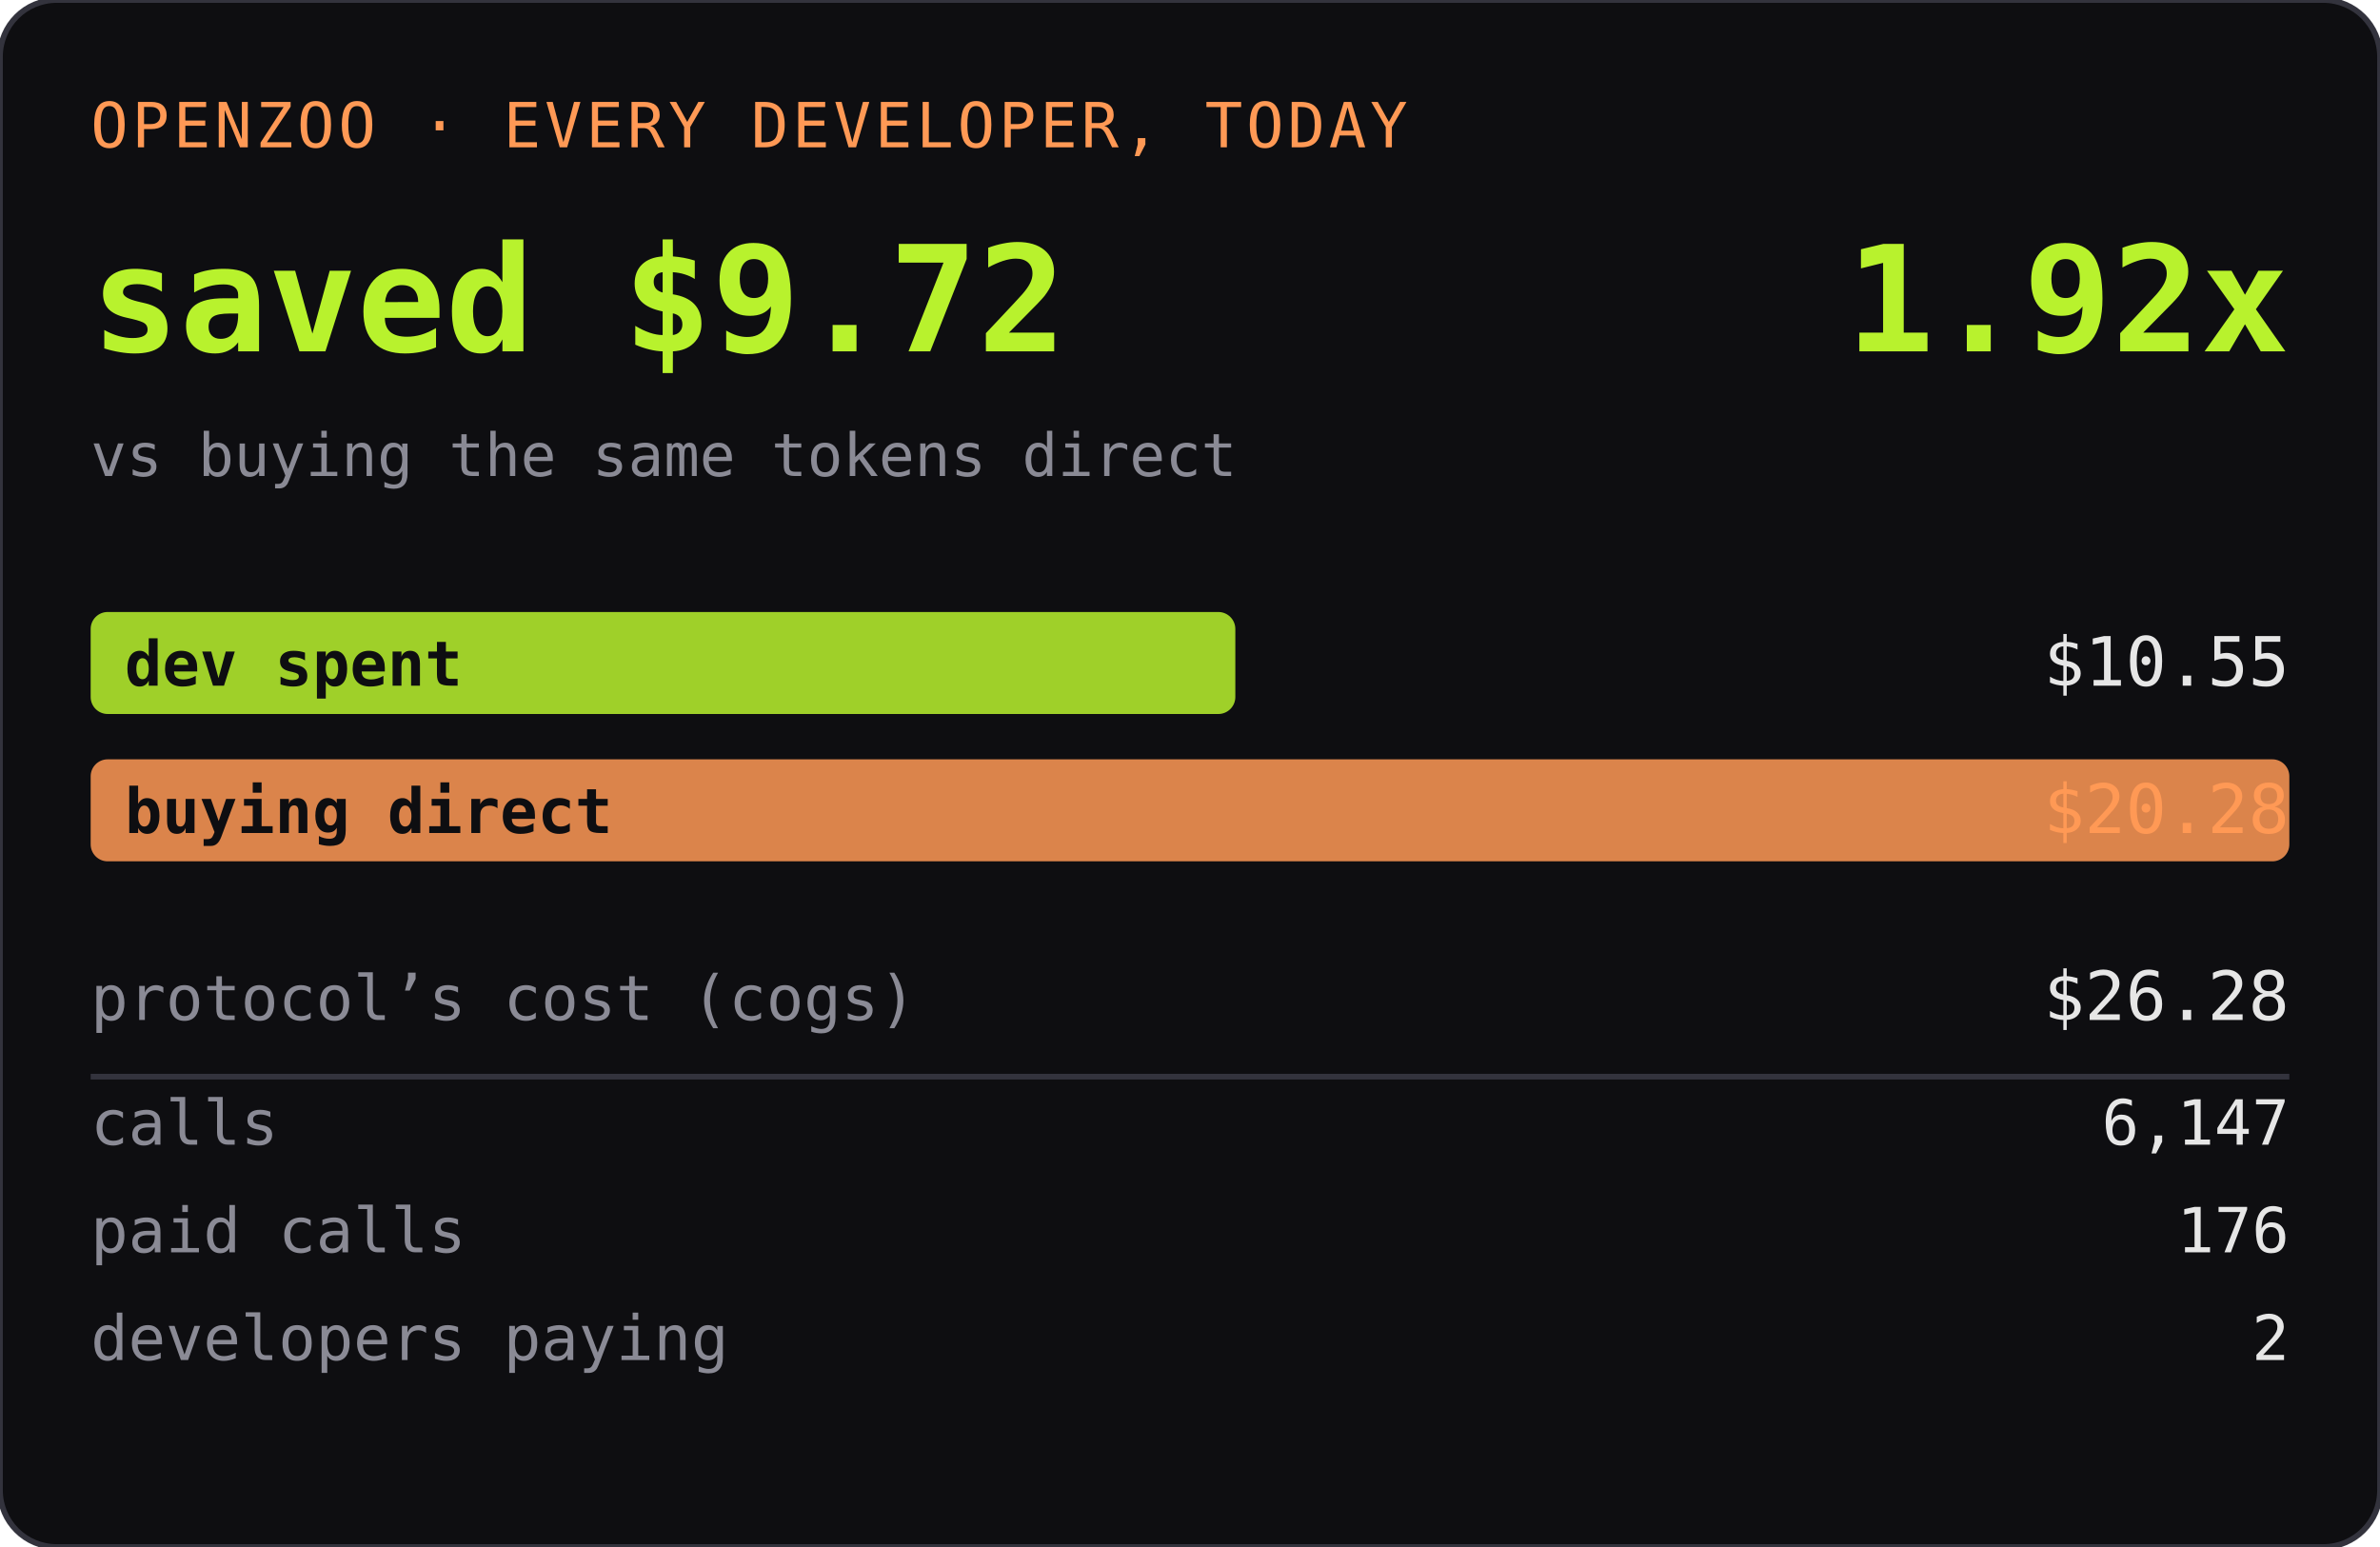
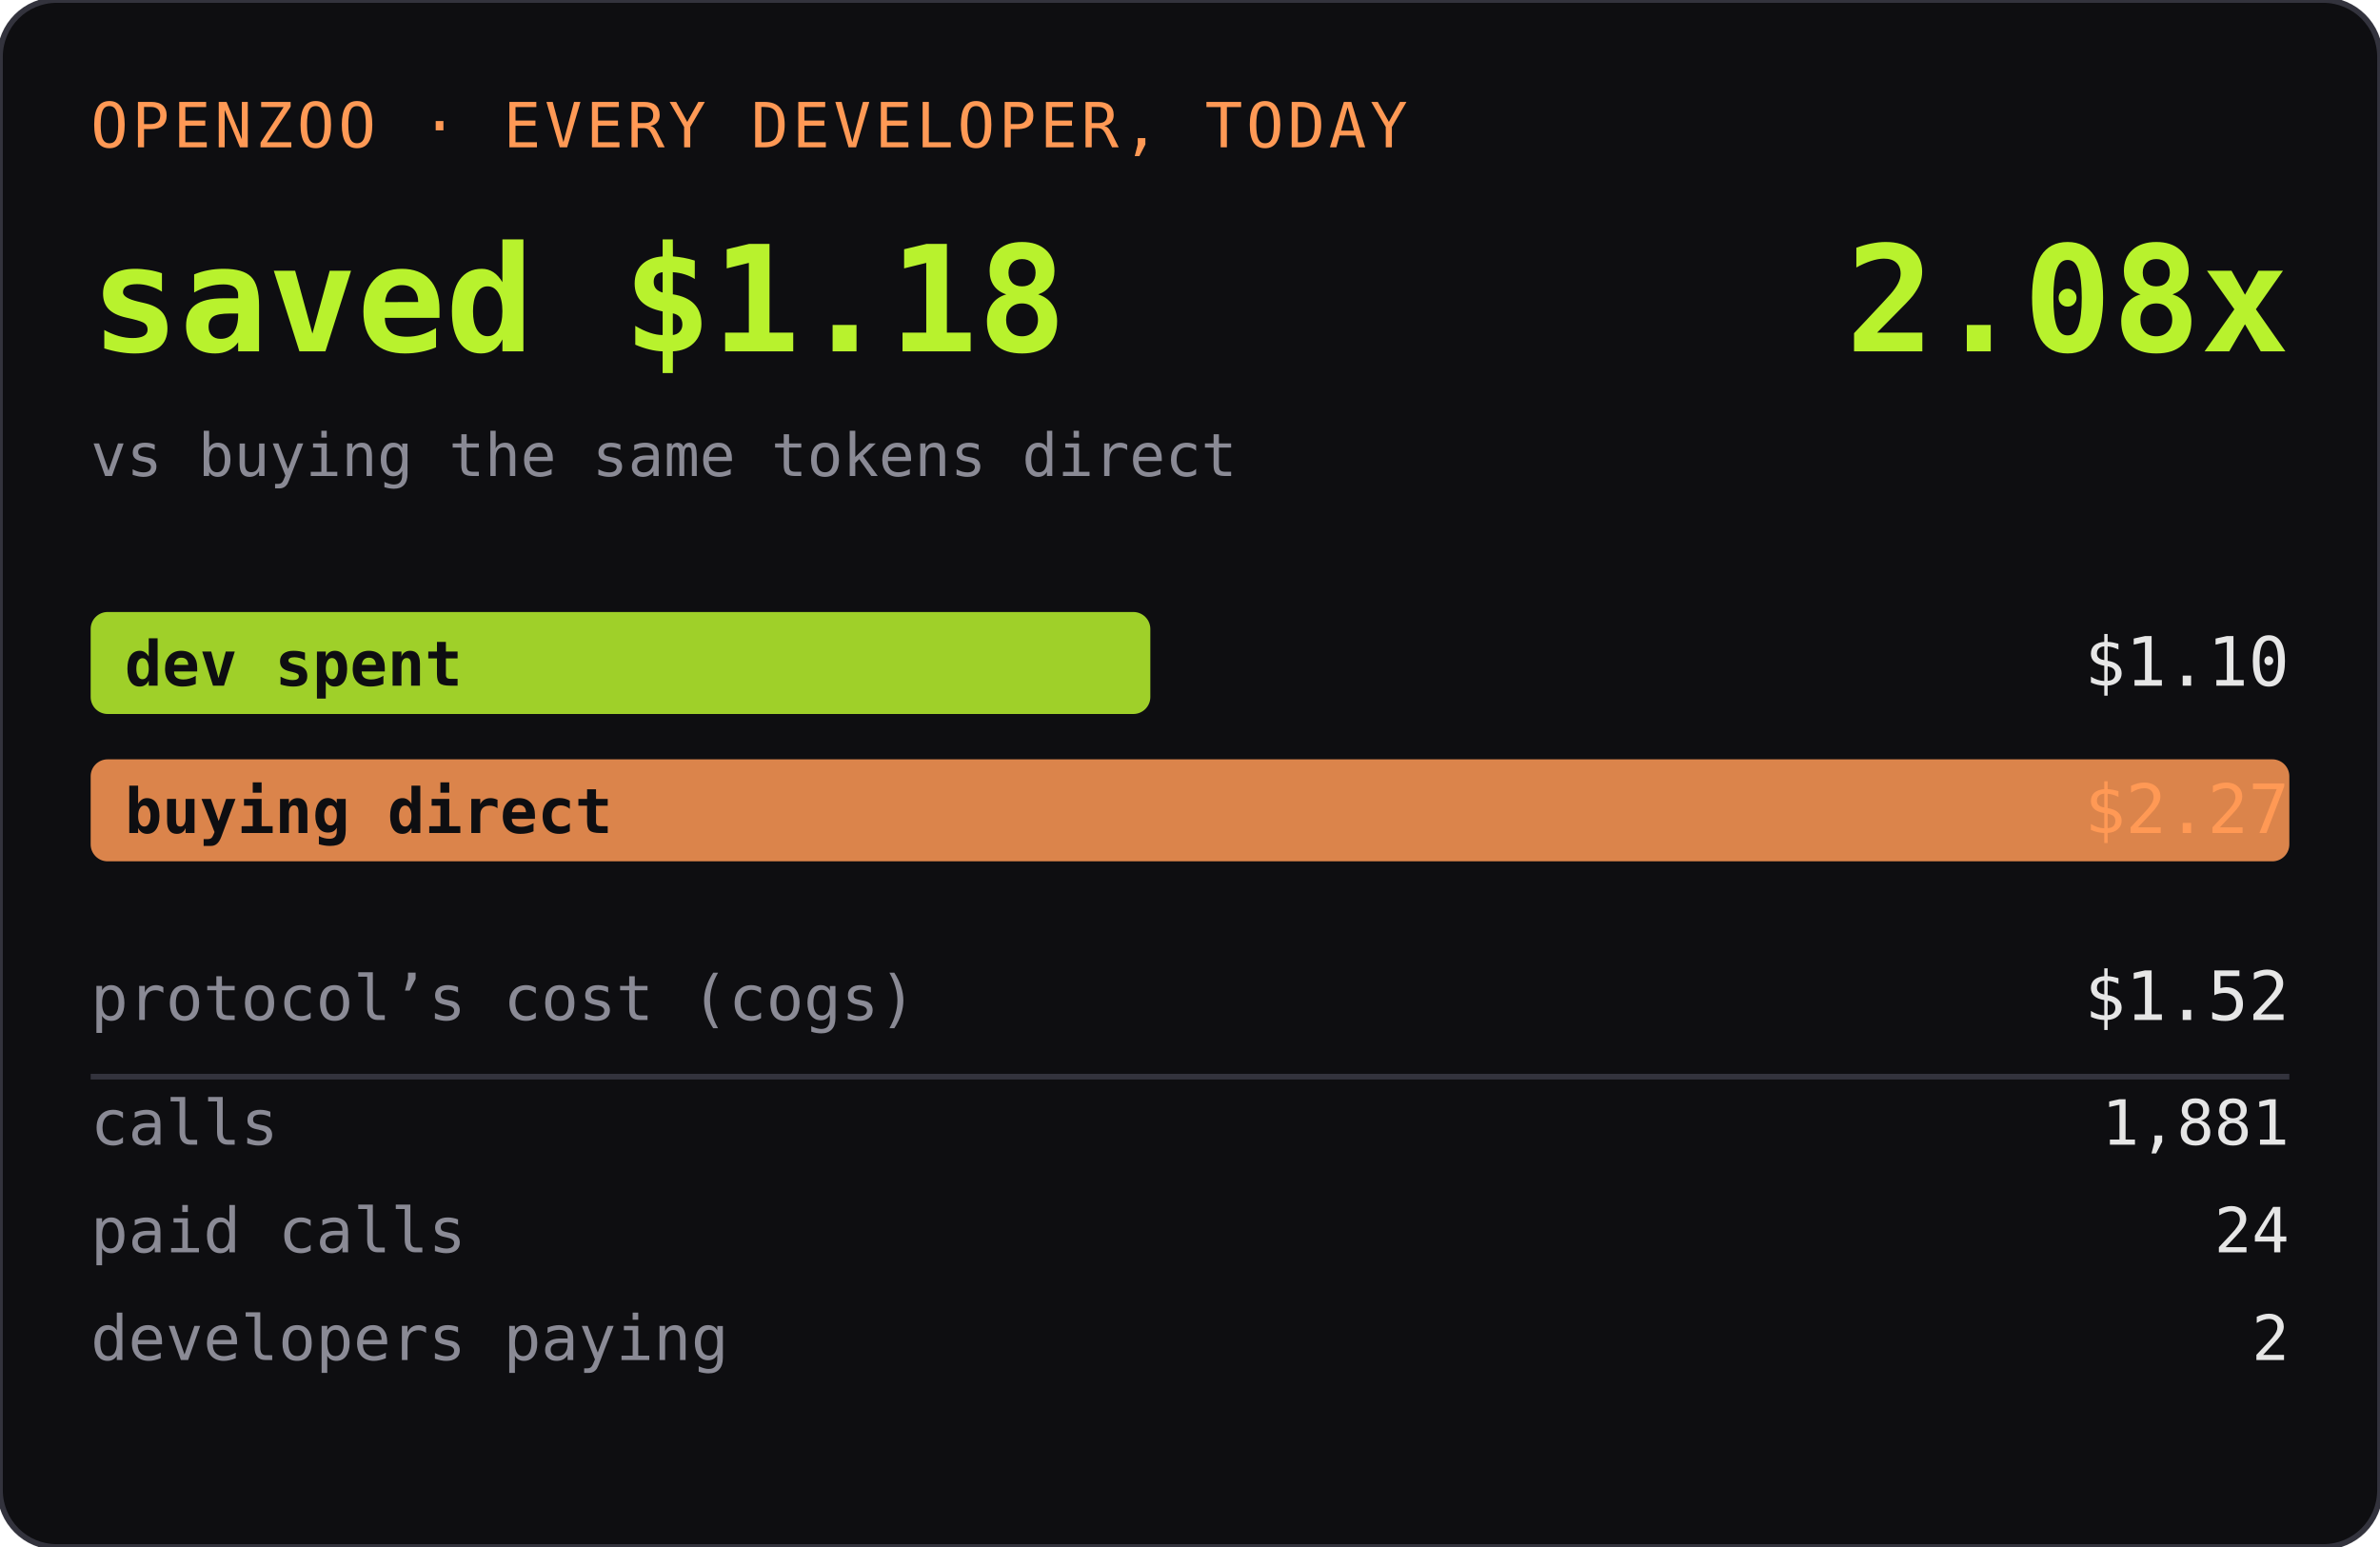
<svg xmlns="http://www.w3.org/2000/svg" width="420" height="273" role="img" aria-label="OPENZOO · EVERY DEVELOPER, TODAY">
  <rect width="420" height="273" rx="10" fill="#0e0e11" />
  <rect width="420" height="273" rx="10" fill="none" stroke="#33333d" />
  <text x="16" y="26" font-family="ui-monospace,SFMono-Regular,Menlo,monospace" font-size="11" fill="#ff9955" letter-spacing="0.06em">OPENZOO · EVERY DEVELOPER, TODAY</text>
-   <text x="16" y="62" font-family="ui-monospace,SFMono-Regular,Menlo,monospace" font-size="26" font-weight="600" fill="#b8f22d">saved $9.72</text>
-   <text x="404" y="62" text-anchor="end" font-family="ui-monospace,SFMono-Regular,Menlo,monospace" font-size="26" font-weight="600" fill="#b8f22d">1.92x</text>
+   <text x="16" y="62" font-family="ui-monospace,SFMono-Regular,Menlo,monospace" font-size="26" font-weight="600" fill="#b8f22d">saved $1.18</text>
+   <text x="404" y="62" text-anchor="end" font-family="ui-monospace,SFMono-Regular,Menlo,monospace" font-size="26" font-weight="600" fill="#b8f22d">2.08x</text>
  <text x="16" y="84" font-family="ui-monospace,SFMono-Regular,Menlo,monospace" font-size="10.5" fill="#8a8a95">vs buying the same tokens direct</text>
-   <rect x="16" y="108" width="202" height="18" rx="3" fill="#b8f22d" opacity="0.85" />
+   <rect x="16" y="108" width="187" height="18" rx="3" fill="#b8f22d" opacity="0.85" />
  <text x="22" y="121" font-family="ui-monospace,SFMono-Regular,Menlo,monospace" font-size="11" fill="#0e0e11" font-weight="600">dev spent</text>
-   <text x="404" y="121" text-anchor="end" font-family="ui-monospace,SFMono-Regular,Menlo,monospace" font-size="12" fill="#e6e6e6">$10.55</text>
+   <text x="404" y="121" text-anchor="end" font-family="ui-monospace,SFMono-Regular,Menlo,monospace" font-size="12" fill="#e6e6e6">$1.10</text>
  <rect x="16" y="134" width="388" height="18" rx="3" fill="#ff9955" opacity="0.85" />
  <text x="22" y="147" font-family="ui-monospace,SFMono-Regular,Menlo,monospace" font-size="11" fill="#0e0e11" font-weight="600">buying direct</text>
-   <text x="404" y="147" text-anchor="end" font-family="ui-monospace,SFMono-Regular,Menlo,monospace" font-size="12" fill="#ff9955">$20.28</text>
+   <text x="404" y="147" text-anchor="end" font-family="ui-monospace,SFMono-Regular,Menlo,monospace" font-size="12" fill="#ff9955">$2.27</text>
  <text x="16" y="180" font-family="ui-monospace,SFMono-Regular,Menlo,monospace" font-size="11" fill="#8a8a95">protocol’s cost (cogs)</text>
-   <text x="404" y="180" text-anchor="end" font-family="ui-monospace,SFMono-Regular,Menlo,monospace" font-size="12" fill="#e6e6e6">$26.28</text>
+   <text x="404" y="180" text-anchor="end" font-family="ui-monospace,SFMono-Regular,Menlo,monospace" font-size="12" fill="#e6e6e6">$1.52</text>
  <line x1="16" y1="190" x2="404" y2="190" stroke="#33333d" />
  <text x="16" y="202" font-family="ui-monospace,SFMono-Regular,Menlo,monospace" font-size="11" fill="#8a8a95">calls</text>
-   <text x="404" y="202" text-anchor="end" font-family="ui-monospace,SFMono-Regular,Menlo,monospace" font-size="11" fill="#e6e6e6">6,147</text>
+   <text x="404" y="202" text-anchor="end" font-family="ui-monospace,SFMono-Regular,Menlo,monospace" font-size="11" fill="#e6e6e6">1,881</text>
  <text x="16" y="221" font-family="ui-monospace,SFMono-Regular,Menlo,monospace" font-size="11" fill="#8a8a95">paid calls</text>
-   <text x="404" y="221" text-anchor="end" font-family="ui-monospace,SFMono-Regular,Menlo,monospace" font-size="11" fill="#e6e6e6">176</text>
+   <text x="404" y="221" text-anchor="end" font-family="ui-monospace,SFMono-Regular,Menlo,monospace" font-size="11" fill="#e6e6e6">24</text>
  <text x="16" y="240" font-family="ui-monospace,SFMono-Regular,Menlo,monospace" font-size="11" fill="#8a8a95">developers paying</text>
  <text x="404" y="240" text-anchor="end" font-family="ui-monospace,SFMono-Regular,Menlo,monospace" font-size="11" fill="#e6e6e6">2</text>
</svg>
